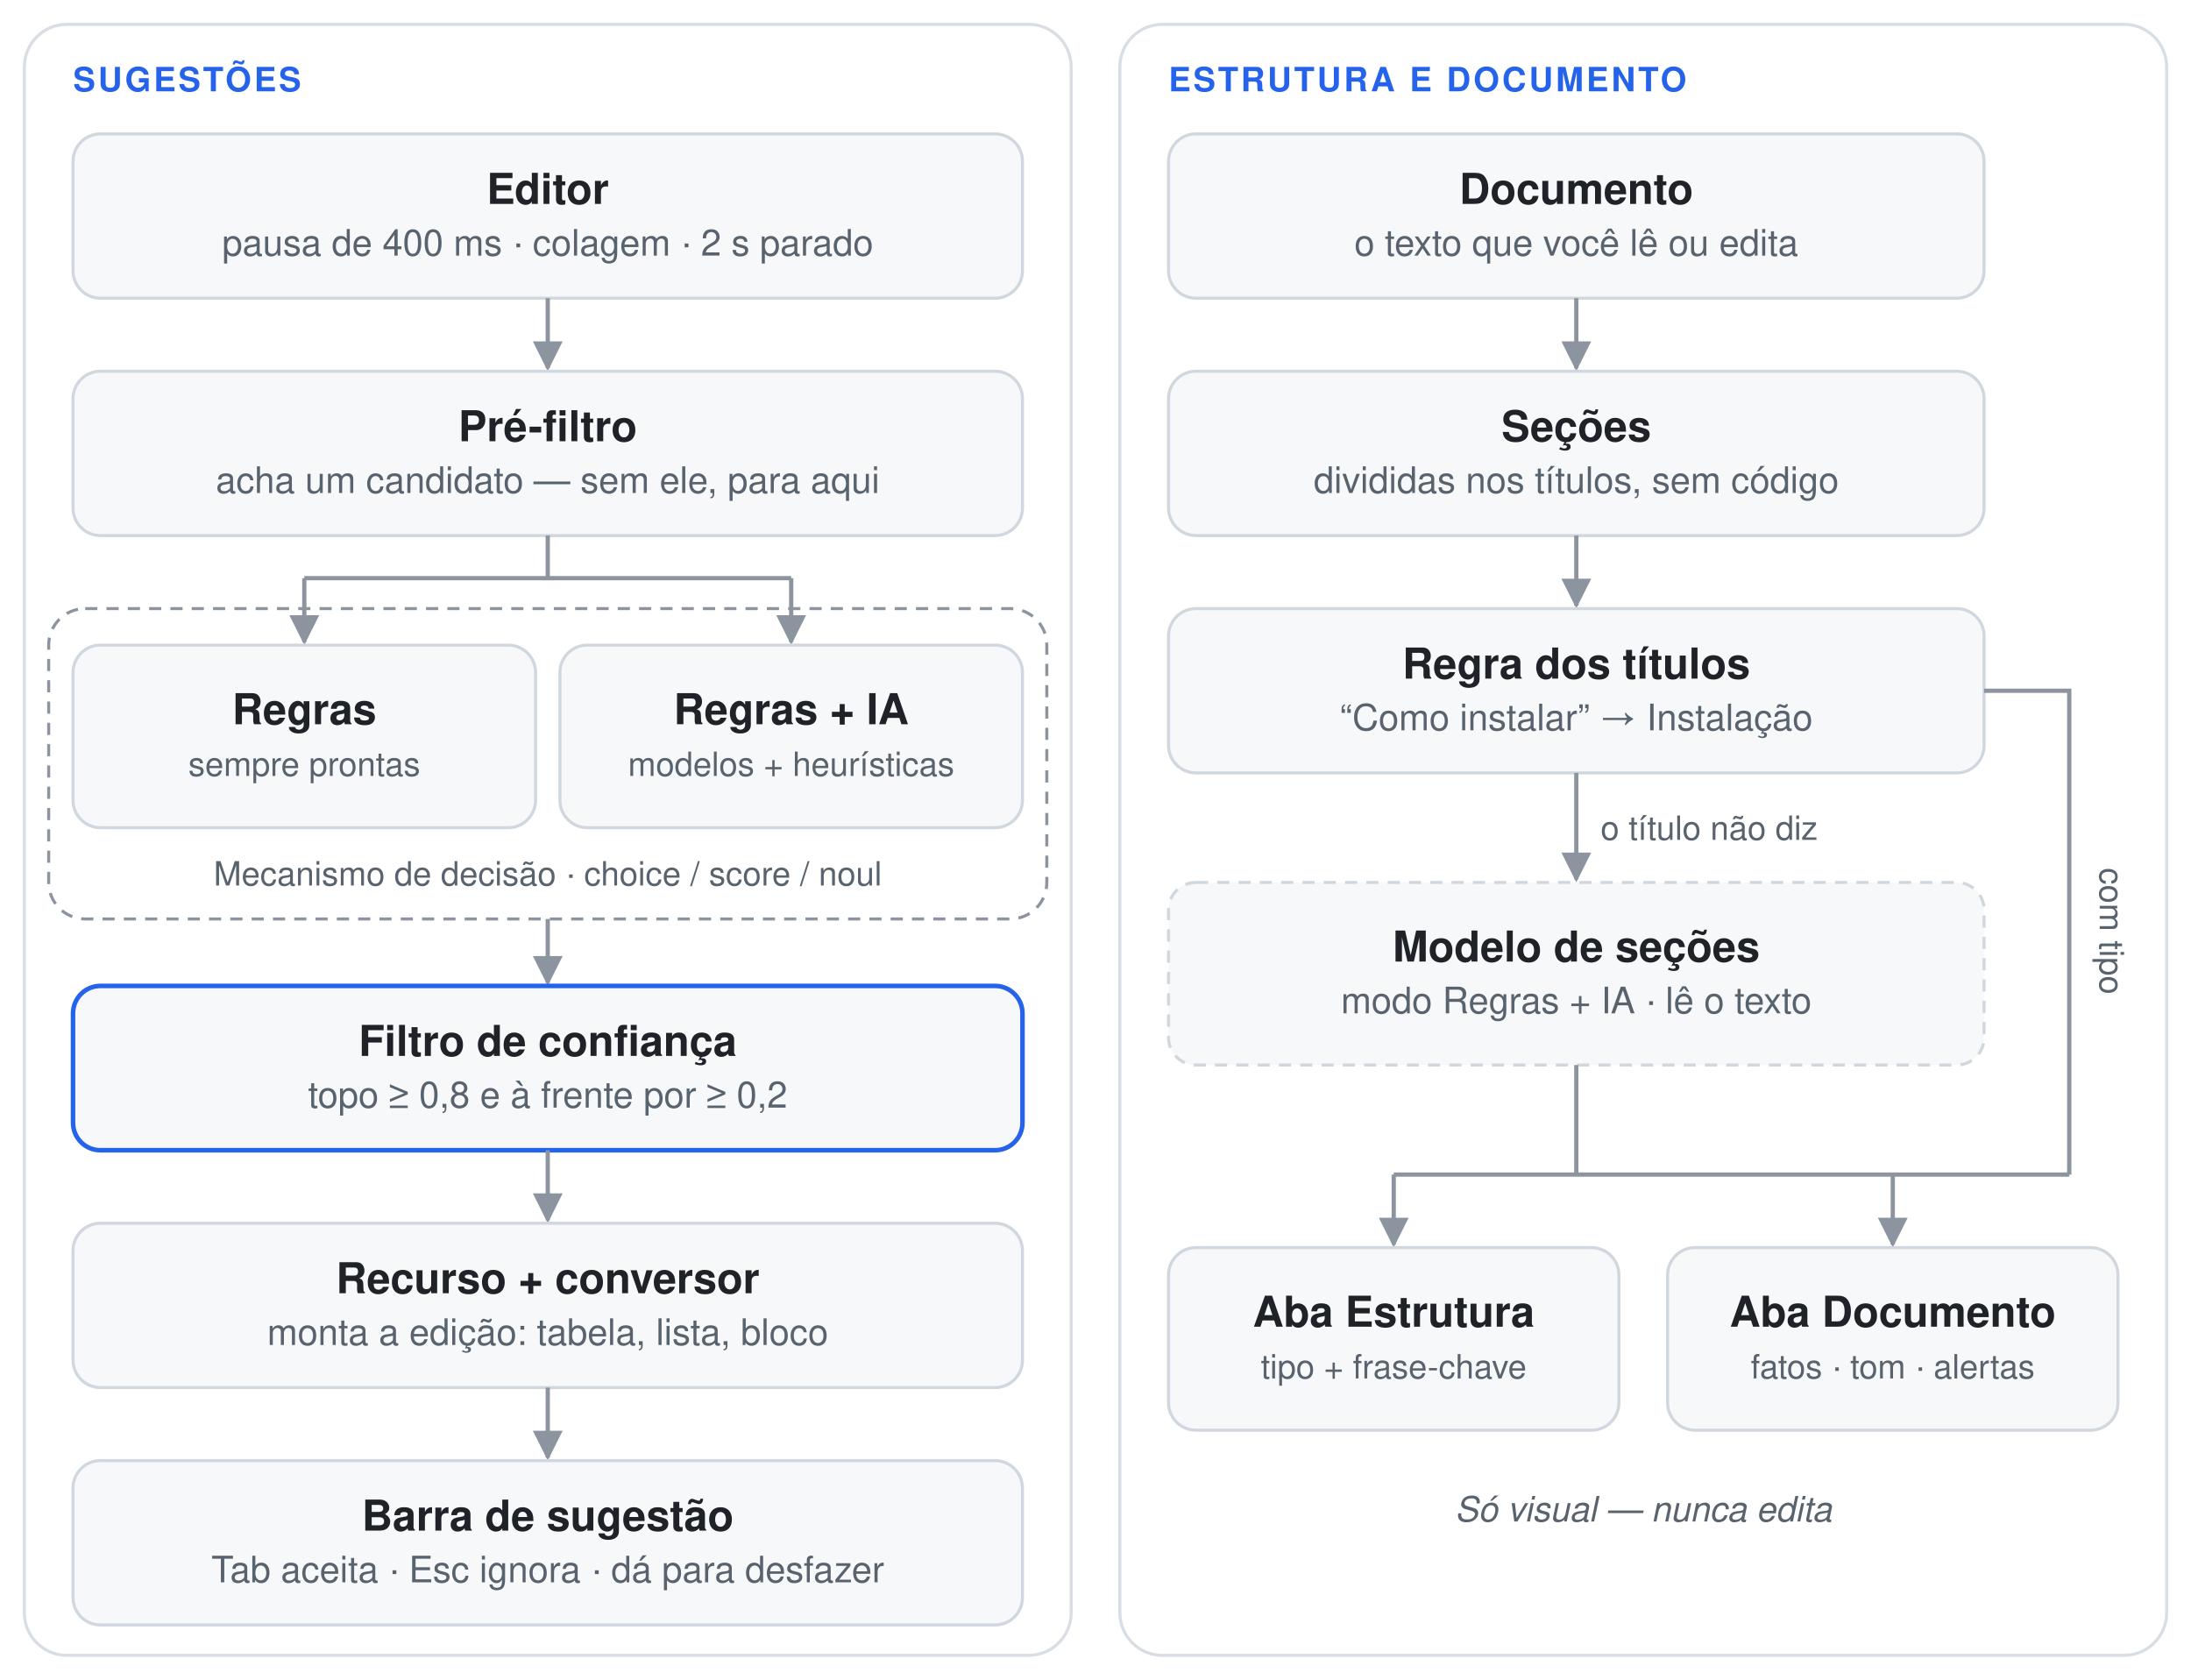
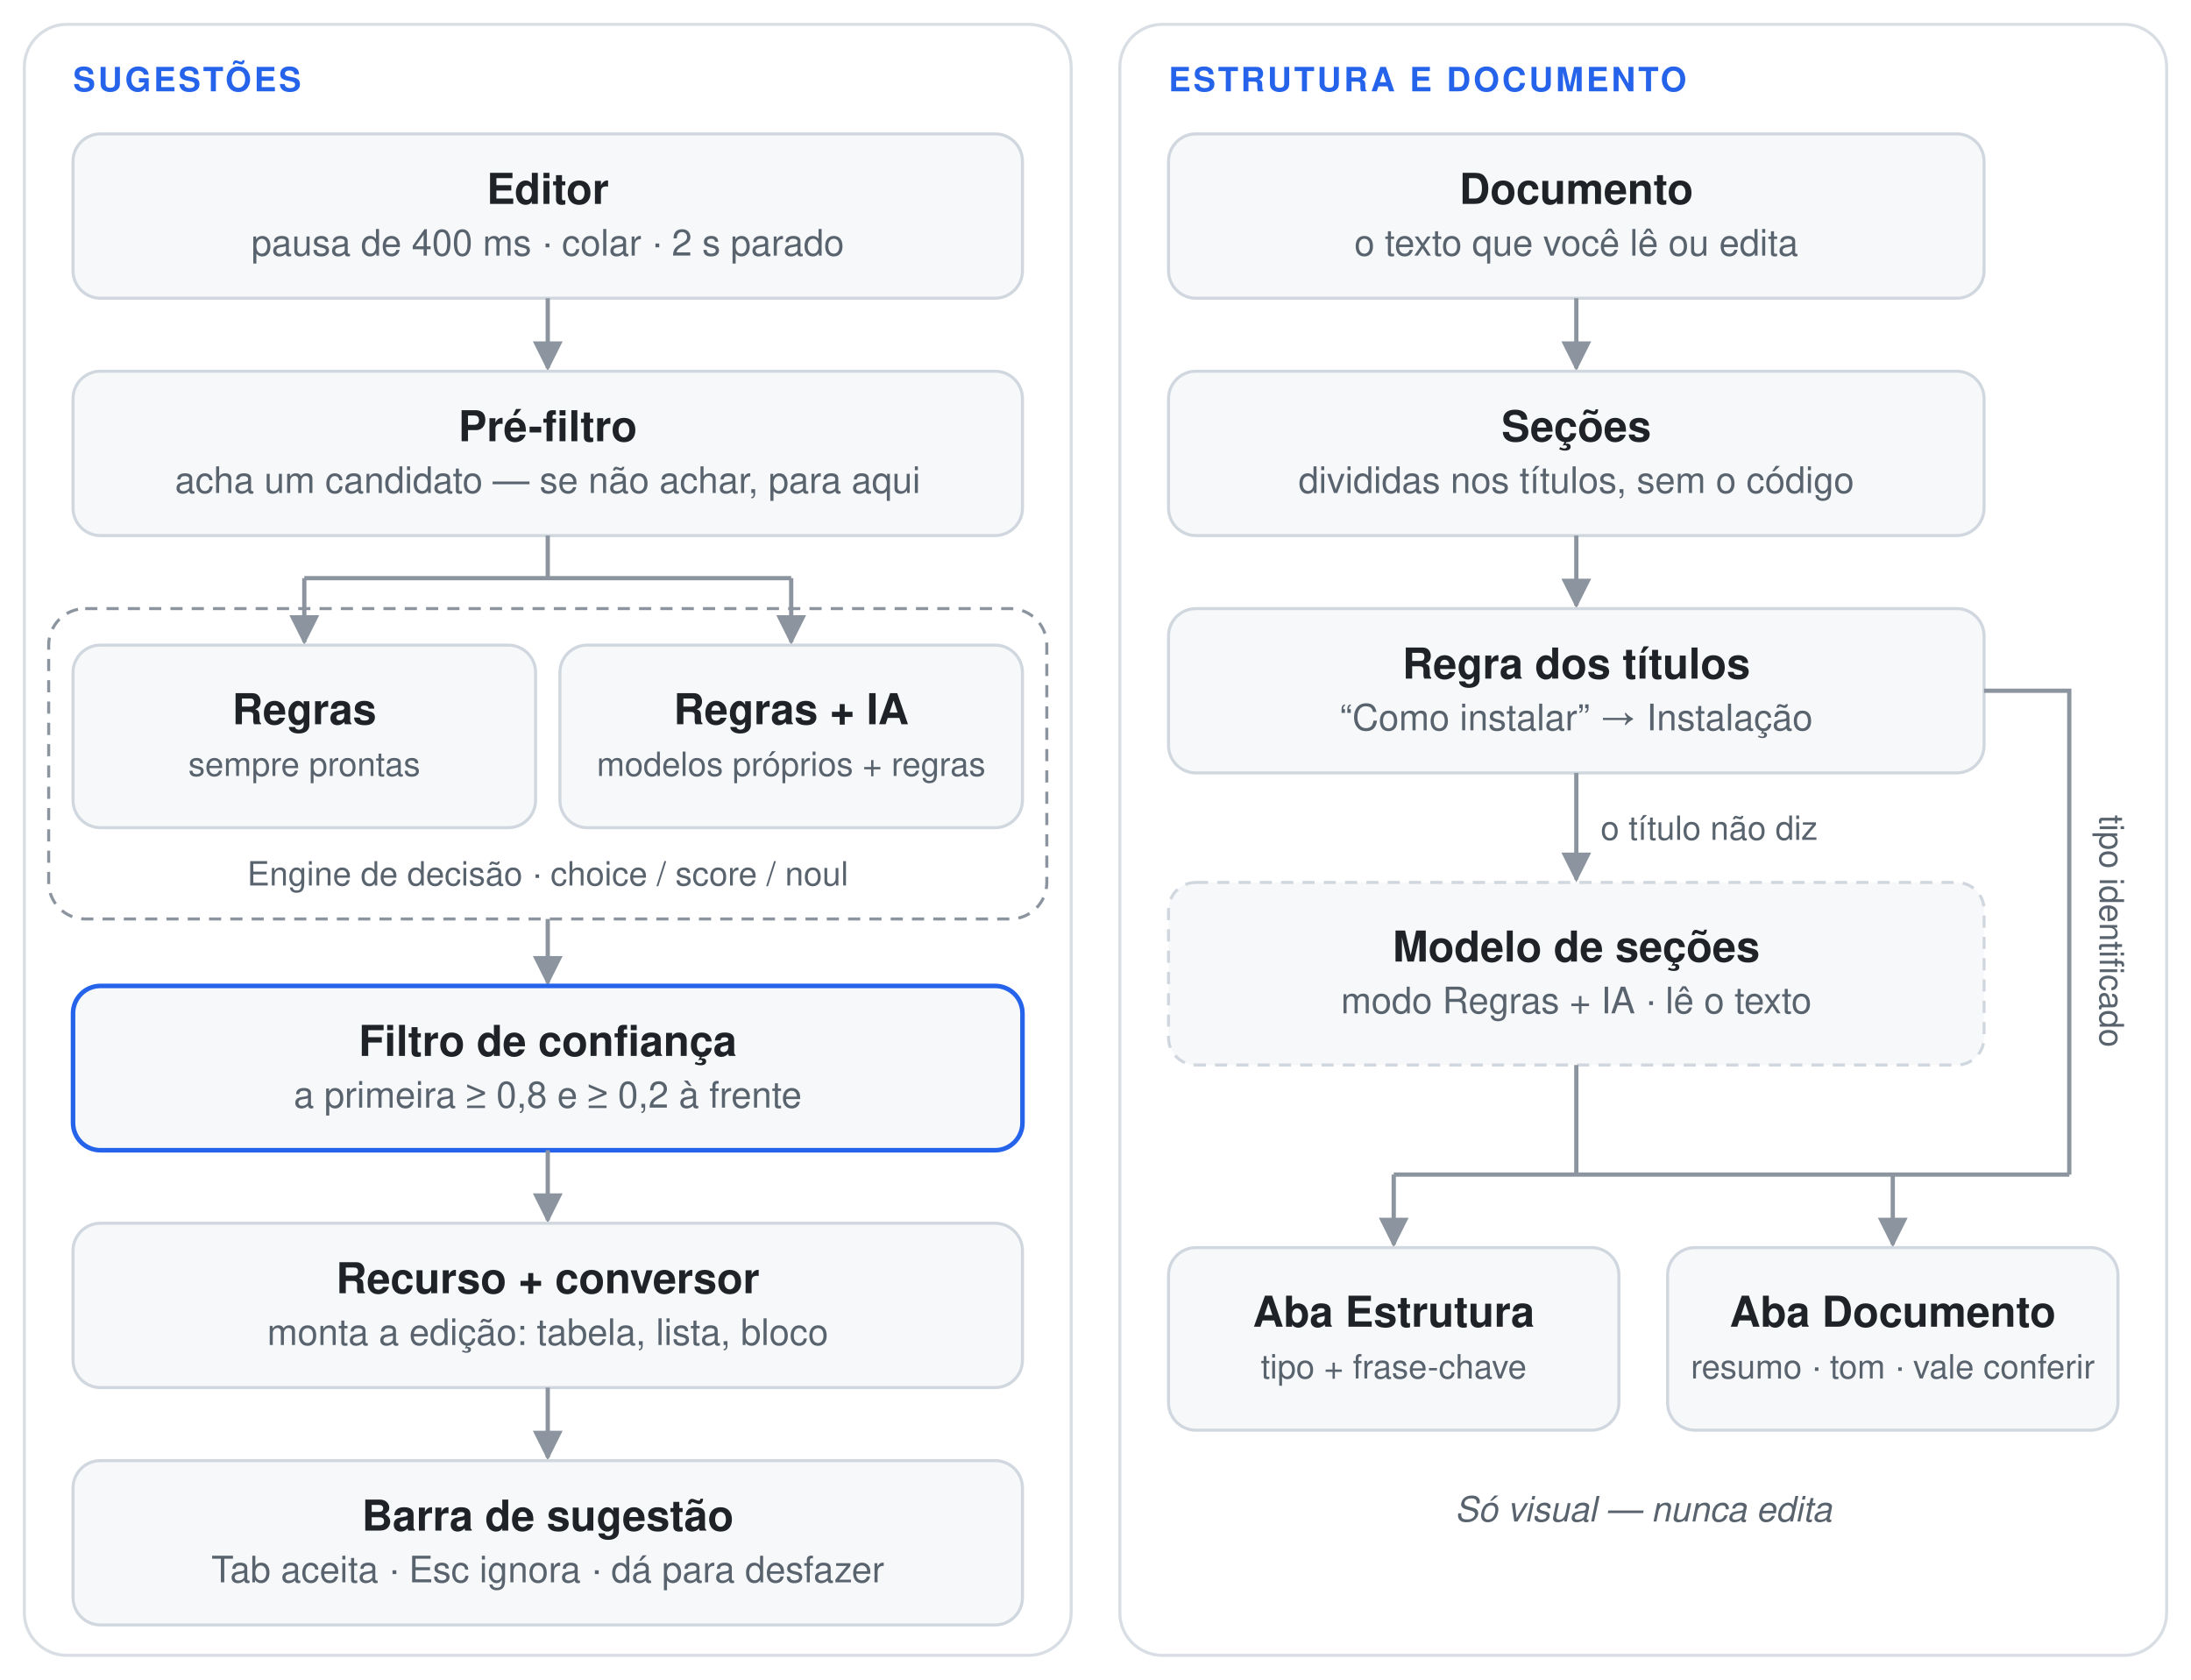
<svg xmlns="http://www.w3.org/2000/svg" viewBox="0 0 720 552" width="720" height="552" role="img" aria-labelledby="msd-title msd-desc" font-family="system-ui, -apple-system, 'Segoe UI', Helvetica, Arial, sans-serif">
  <style>
  .msd-lane { fill: none; stroke: #d8dee4; }
  .msd-lane-t { fill: #2563eb; font-size: 11px; font-weight: 600; letter-spacing: .08em; }
  .msd-box { fill: #f6f8fa; stroke: #d0d7de; }
  .msd-box.msd-accent { stroke: #2563eb; stroke-width: 1.5; }
  .msd-box.msd-dashed, .msd-group { stroke-dasharray: 4 3; }
  .msd-group { fill: none; stroke: #8c959f; }
  .msd-t { fill: #1f2328; font-size: 14px; font-weight: 600; }
  .msd-s { fill: #59636e; font-size: 12px; }
  .msd-s.msd-small { font-size: 11px; }
  .msd-label { fill: #59636e; font-size: 11px; }
  .msd-note { fill: #59636e; font-size: 11.5px; font-style: italic; }
  .msd-mono { fill: #59636e; font-size: 11.5px; font-family: ui-monospace, SFMono-Regular, Menlo, Consolas, monospace; }
  .msd-step { fill: #2563eb; font-size: 11px; font-weight: 700; }
  .msd-line { fill: none; stroke: #8c959f; stroke-width: 1.4; }
  .msd-head { fill: #8c959f; }
  @media (prefers-color-scheme: dark) {
    .msd-lane { stroke: #30363d; }
    .msd-lane-t { fill: #58a6ff; }
    .msd-box { fill: #161b22; stroke: #30363d; }
    .msd-box.msd-accent { stroke: #58a6ff; }
    .msd-group { stroke: #6e7681; }
    .msd-t { fill: #e6edf3; }
    .msd-s, .msd-label, .msd-note, .msd-mono { fill: #8b949e; }
    .msd-step { fill: #58a6ff; }
    .msd-line { stroke: #6e7681; }
    .msd-head { fill: #6e7681; }
  }
</style>
  <defs>
    <marker id="msd-arrow" viewBox="0 0 10 10" refX="9" refY="5" markerWidth="7" markerHeight="7" orient="auto-start-reverse">
      <path class="msd-head" d="M0,0 L10,5 L0,10 z" />
    </marker>
  </defs>
  <rect class="msd-lane" x="8" y="8" width="344" height="536" rx="14" />
  <text class="msd-lane-t" x="24" y="30">SUGESTÕES</text>
  <rect class="msd-box " x="24" y="44" width="312" height="54" rx="9" />
  <text class="msd-t" x="180.0" y="67.0" text-anchor="middle">Editor</text>
-   <text class="msd-s" x="180.0" y="84.0" text-anchor="middle">pausa de 400 ms · colagem · 2 s parado</text>
+   <text class="msd-s" x="180.0" y="84.0" text-anchor="middle">pausa de 400 ms · colar · 2 s parado</text>
  <path class="msd-line" d="M180,98 L180,121" marker-end="url(#msd-arrow)" />
  <rect class="msd-box " x="24" y="122" width="312" height="54" rx="9" />
  <text class="msd-t" x="180.0" y="145.0" text-anchor="middle">Pré-filtro</text>
-   <text class="msd-s" x="180.0" y="162.0" text-anchor="middle">acha um candidato — sem ele, para aqui</text>
+   <text class="msd-s" x="180.0" y="162.0" text-anchor="middle">acha um candidato — se não achar, para aqui</text>
  <rect class="msd-group" x="16" y="200" width="328" height="102" rx="12" />
  <path class="msd-line" d="M180,176 L180,190" />
  <path class="msd-line" d="M100,190 L260,190" />
  <path class="msd-line" d="M100,190 L100,211" marker-end="url(#msd-arrow)" />
  <path class="msd-line" d="M260,190 L260,211" marker-end="url(#msd-arrow)" />
  <rect class="msd-box " x="24" y="212" width="152" height="60" rx="9" />
  <text class="msd-t" x="100.0" y="238.0" text-anchor="middle">Regras</text>
  <text class="msd-s msd-small" x="100.0" y="255.0" text-anchor="middle">sempre prontas</text>
  <rect class="msd-box " x="184" y="212" width="152" height="60" rx="9" />
  <text class="msd-t" x="260.0" y="238.0" text-anchor="middle">Regras + IA</text>
-   <text class="msd-s msd-small" x="260.0" y="255.0" text-anchor="middle">modelos + heurísticas</text>
-   <text class="msd-label" x="180" y="291" text-anchor="middle">Mecanismo de decisão · choice / score / noul</text>
+   <text class="msd-s msd-small" x="260.0" y="255.0" text-anchor="middle">modelos próprios + regras</text>
+   <text class="msd-label" x="180" y="291" text-anchor="middle">Engine de decisão · choice / score / noul</text>
  <path class="msd-line" d="M180,302 L180,323" marker-end="url(#msd-arrow)" />
  <rect class="msd-box msd-accent" x="24" y="324" width="312" height="54" rx="9" />
  <text class="msd-t" x="180.0" y="347.0" text-anchor="middle">Filtro de confiança</text>
-   <text class="msd-s" x="180.0" y="364.0" text-anchor="middle">topo ≥ 0,8 e à frente por ≥ 0,2</text>
+   <text class="msd-s" x="180.0" y="364.0" text-anchor="middle">a primeira ≥ 0,8 e ≥ 0,2 à frente</text>
  <path class="msd-line" d="M180,378 L180,401" marker-end="url(#msd-arrow)" />
  <rect class="msd-box " x="24" y="402" width="312" height="54" rx="9" />
  <text class="msd-t" x="180.0" y="425.0" text-anchor="middle">Recurso + conversor</text>
  <text class="msd-s" x="180.0" y="442.0" text-anchor="middle">monta a edição: tabela, lista, bloco</text>
  <path class="msd-line" d="M180,456 L180,479" marker-end="url(#msd-arrow)" />
  <rect class="msd-box " x="24" y="480" width="312" height="54" rx="9" />
  <text class="msd-t" x="180.0" y="503.0" text-anchor="middle">Barra de sugestão</text>
  <text class="msd-s" x="180.0" y="520.0" text-anchor="middle">Tab aceita · Esc ignora · dá para desfazer</text>
  <rect class="msd-lane" x="368" y="8" width="344" height="536" rx="14" />
  <text class="msd-lane-t" x="384" y="30">ESTRUTURA E DOCUMENTO</text>
  <rect class="msd-box " x="384" y="44" width="268" height="54" rx="9" />
  <text class="msd-t" x="518.0" y="67.0" text-anchor="middle">Documento</text>
  <text class="msd-s" x="518.0" y="84.0" text-anchor="middle">o texto que você lê ou edita</text>
  <path class="msd-line" d="M518,98 L518,121" marker-end="url(#msd-arrow)" />
  <rect class="msd-box " x="384" y="122" width="268" height="54" rx="9" />
  <text class="msd-t" x="518.0" y="145.0" text-anchor="middle">Seções</text>
-   <text class="msd-s" x="518.0" y="162.0" text-anchor="middle">divididas nos títulos, sem código</text>
+   <text class="msd-s" x="518.0" y="162.0" text-anchor="middle">divididas nos títulos, sem o código</text>
  <path class="msd-line" d="M518,176 L518,199" marker-end="url(#msd-arrow)" />
  <rect class="msd-box " x="384" y="200" width="268" height="54" rx="9" />
  <text class="msd-t" x="518.0" y="223.0" text-anchor="middle">Regra dos títulos</text>
  <text class="msd-s" x="518.0" y="240.0" text-anchor="middle">“Como instalar” → Instalação</text>
  <path class="msd-line" d="M518,254 L518,289" marker-end="url(#msd-arrow)" />
  <text class="msd-label" x="526" y="276">o título não diz</text>
  <rect class="msd-box msd-dashed" x="384" y="290" width="268" height="60" rx="9" />
  <text class="msd-t" x="518.0" y="316.0" text-anchor="middle">Modelo de seções</text>
  <text class="msd-s" x="518.0" y="333.0" text-anchor="middle">modo Regras + IA · lê o texto</text>
  <path class="msd-line" d="M652,227 L680,227 L680,386" />
-   <text class="msd-label" x="690" y="306" text-anchor="middle" transform="rotate(90 690 306)">com tipo</text>
+   <text class="msd-label" x="690" y="306" text-anchor="middle" transform="rotate(90 690 306)">tipo identificado</text>
  <path class="msd-line" d="M518,350 L518,386" />
  <path class="msd-line" d="M458,386 L680,386" />
  <path class="msd-line" d="M458,386 L458,409" marker-end="url(#msd-arrow)" />
  <path class="msd-line" d="M622,386 L622,409" marker-end="url(#msd-arrow)" />
  <rect class="msd-box " x="384" y="410" width="148" height="60" rx="9" />
  <text class="msd-t" x="458.0" y="436.0" text-anchor="middle">Aba Estrutura</text>
  <text class="msd-s msd-small" x="458.0" y="453.0" text-anchor="middle">tipo + frase-chave</text>
  <rect class="msd-box " x="548" y="410" width="148" height="60" rx="9" />
  <text class="msd-t" x="622.0" y="436.0" text-anchor="middle">Aba Documento</text>
-   <text class="msd-s msd-small" x="622.0" y="453.0" text-anchor="middle">fatos · tom · alertas</text>
+   <text class="msd-s msd-small" x="622.0" y="453.0" text-anchor="middle">resumo · tom · vale conferir</text>
  <text class="msd-note" x="540" y="500" text-anchor="middle">Só visual — nunca edita</text>
</svg>
